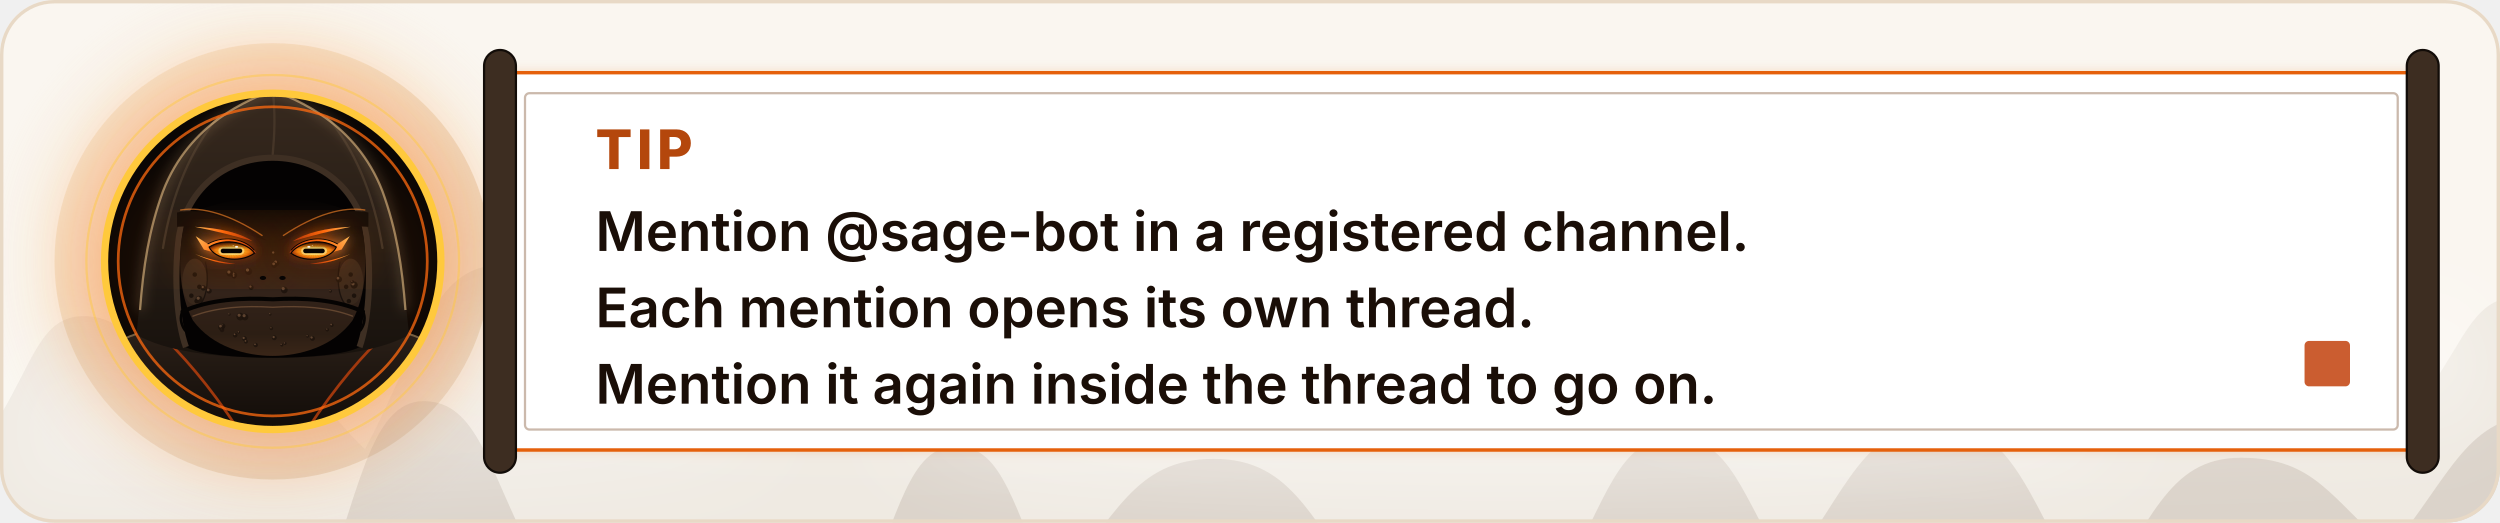
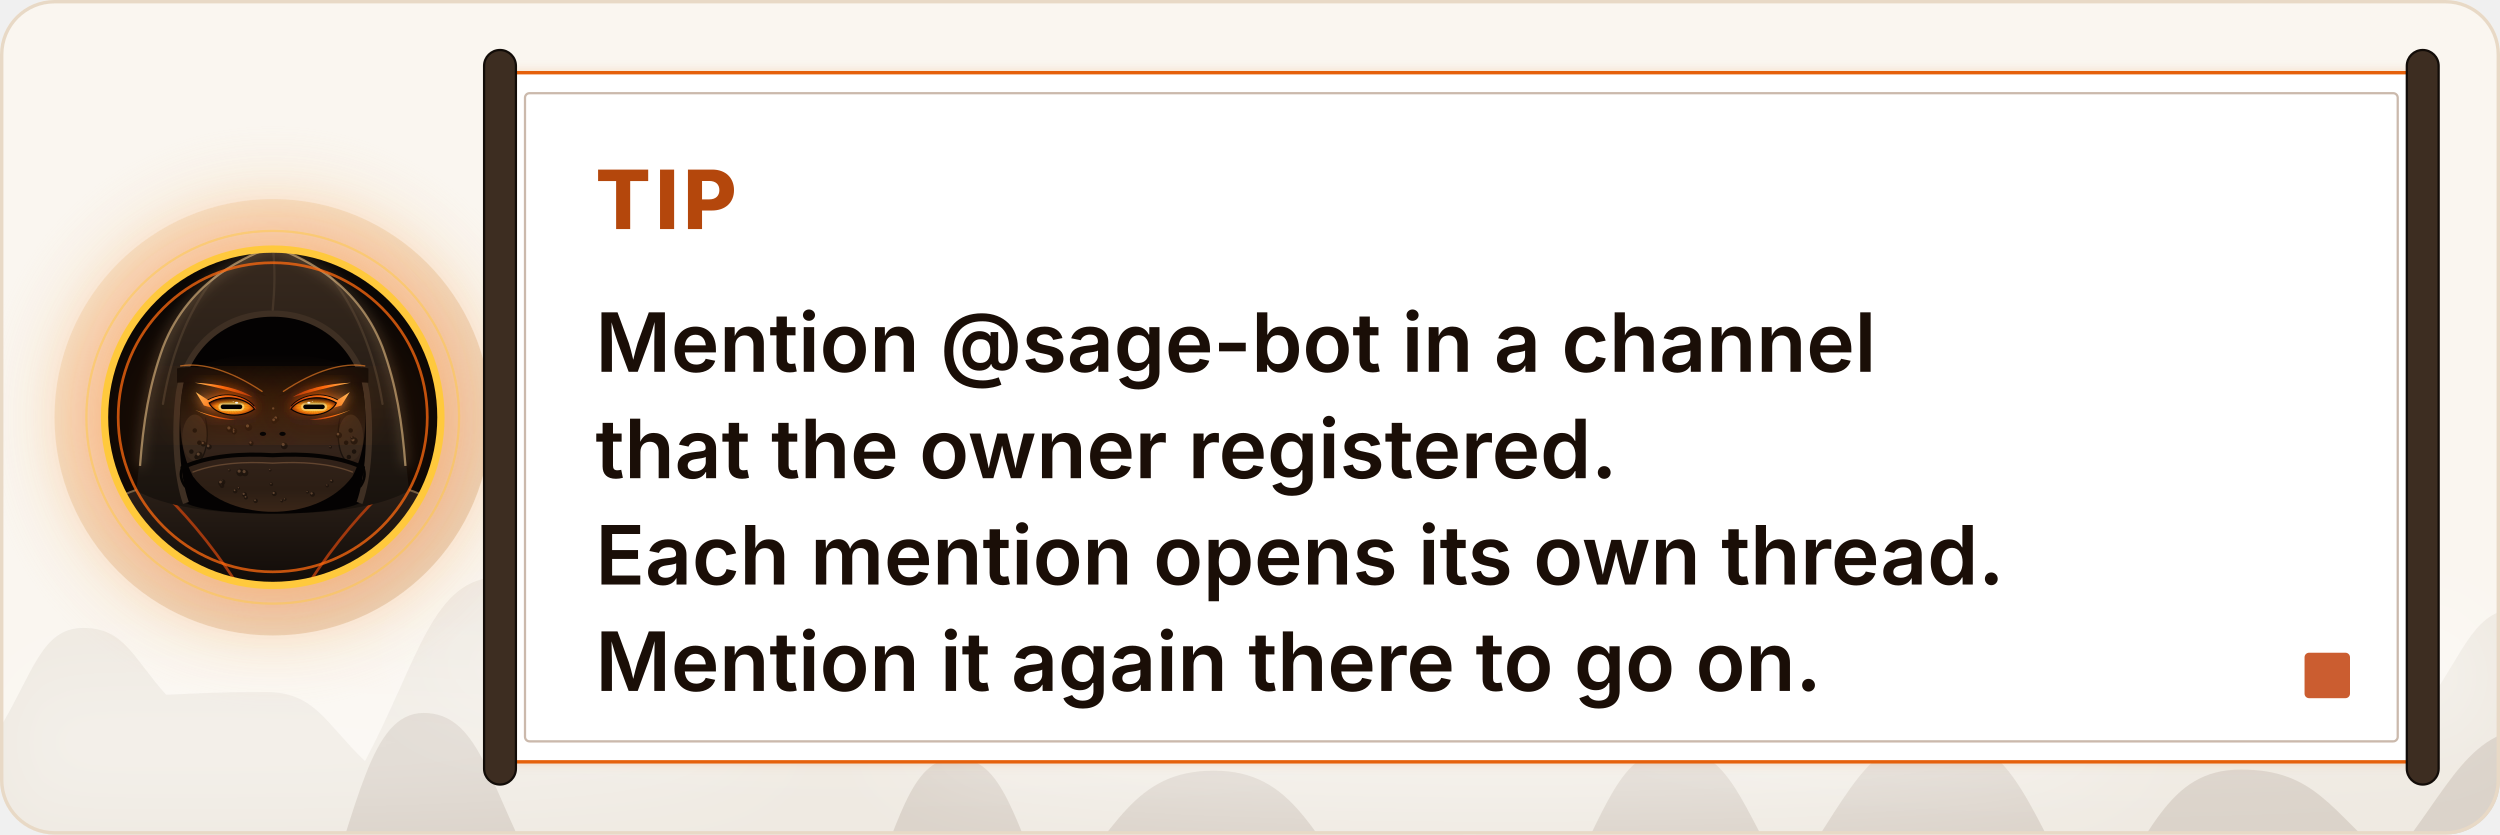
- <svg xmlns="http://www.w3.org/2000/svg" viewBox="0 0 1100 230" width="1100" height="230" role="img" aria-label="The toad sage's tip: mention @sage-bot in a registered channel. Each mention opens its own thread. Mention it again inside the thread to go on.">
+ <svg xmlns="http://www.w3.org/2000/svg" viewBox="0 0 1100 367.2" width="1100" height="367.2" role="img" aria-label="The toad sage's tip: mention @sage-bot in a registered channel. Each mention opens its own thread. Mention it again there to go on.">
  <style>.pulse{animation:pulse 5s ease-in-out infinite}@keyframes pulse{50%{opacity:.55}}@media (prefers-reduced-motion:reduce){.pulse{animation:none}}</style>
  <defs>
    <linearGradient id="tip-mention-l-sky" x1="0" y1="0" x2="0" y2="1">
      <stop offset="0" stop-color="#080605" />
      <stop offset="0.45" stop-color="#1B120C" />
      <stop offset="0.72" stop-color="#22160E" />
      <stop offset="1" stop-color="#0A0706" />
    </linearGradient>
    <radialGradient id="tip-mention-l-haze">
      <stop offset="0" stop-color="#FF8A2A" stop-opacity="0.6" />
      <stop offset="0.5" stop-color="#FF6A0F" stop-opacity="0.2" />
      <stop offset="1" stop-color="#FF6A0F" stop-opacity="0" />
    </radialGradient>
    <radialGradient id="tip-mention-l-moonglow">
      <stop offset="0.55" stop-color="#F2CD96" stop-opacity="0.5" />
      <stop offset="1" stop-color="#F2CD96" stop-opacity="0" />
    </radialGradient>
    <radialGradient id="tip-mention-l-moon" cx="0.4" cy="0.36" r="0.72">
      <stop offset="0" stop-color="#F8E7C6" />
      <stop offset="0.6" stop-color="#E4BC88" />
      <stop offset="1" stop-color="#B8844F" />
    </radialGradient>
    <radialGradient id="tip-mention-l-iris" cx="0.51" cy="0.52" r="0.56">
      <stop offset="0" stop-color="#FFF4C2" />
      <stop offset="0.16" stop-color="#FFD54A" />
      <stop offset="0.4" stop-color="#FDB022" />
      <stop offset="0.66" stop-color="#EE7A0C" />
      <stop offset="0.86" stop-color="#A83E08" />
      <stop offset="1" stop-color="#4A1803" />
    </radialGradient>
    <linearGradient id="tip-mention-l-lid" x1="0" y1="0.34" x2="0" y2="0.96">
      <stop offset="0" stop-color="#000" stop-opacity="0.85" />
      <stop offset="1" stop-color="#000" stop-opacity="0" />
    </linearGradient>
    <linearGradient id="tip-mention-l-markR" x1="0" y1="0.5" x2="1" y2="0.3">
      <stop offset="0" stop-color="#B83A0A" />
      <stop offset="0.55" stop-color="#FF6A0F" />
      <stop offset="1" stop-color="#FFB050" />
    </linearGradient>
    <linearGradient id="tip-mention-l-markL" x1="1" y1="0.5" x2="0" y2="0.3">
      <stop offset="0" stop-color="#B83A0A" />
      <stop offset="0.55" stop-color="#FF6A0F" />
      <stop offset="1" stop-color="#FFB050" />
    </linearGradient>
    <linearGradient id="tip-mention-l-skin" x1="0" y1="0" x2="0" y2="1">
      <stop offset="0" stop-color="#040202" />
      <stop offset="0.32" stop-color="#1A110B" />
      <stop offset="0.6" stop-color="#33231A" />
      <stop offset="0.86" stop-color="#2C1E14" />
      <stop offset="1" stop-color="#3A2618" />
    </linearGradient>
    <linearGradient id="tip-mention-l-robe" x1="0" y1="0" x2="0" y2="1">
      <stop offset="0" stop-color="#2B2018" />
      <stop offset="1" stop-color="#100B08" />
    </linearGradient>
    <linearGradient id="tip-mention-l-bust" x1="0" y1="0" x2="0" y2="1">
      <stop offset="0" stop-color="#2B2018" />
      <stop offset="1" stop-color="#0A0604" />
    </linearGradient>
    <linearGradient id="tip-mention-l-hood" x1="0" y1="0" x2="0" y2="1">
      <stop offset="0" stop-color="#382A1F" />
      <stop offset="1" stop-color="#18120D" />
    </linearGradient>
    <linearGradient id="tip-mention-l-rock" x1="0" y1="0" x2="0" y2="1">
      <stop offset="0" stop-color="#33271D" />
      <stop offset="1" stop-color="#0D0907" />
    </linearGradient>
    <radialGradient id="tip-mention-l-disc" cx="0.5" cy="0.42" r="0.62">
      <stop offset="0" stop-color="#3B2B1E" />
      <stop offset="1" stop-color="#100B08" />
    </radialGradient>
    <radialGradient id="tip-mention-l-orb" cx="0.4" cy="0.38" r="0.65">
      <stop offset="0" stop-color="#FFF6D0" />
      <stop offset="0.45" stop-color="#FFC93C" />
      <stop offset="1" stop-color="#FF6A0F" />
    </radialGradient>
    <linearGradient id="tip-mention-l-fall" x1="0" y1="0" x2="0" y2="1">
      <stop offset="0" stop-color="#F4E6CC" stop-opacity="0.95" />
      <stop offset="1" stop-color="#F4E6CC" stop-opacity="0" />
    </linearGradient>
    <linearGradient id="tip-mention-l-word" x1="0" y1="0" x2="0" y2="1">
      <stop offset="0.2" stop-color="#FFF8EC" />
      <stop offset="0.5" stop-color="#FFD27A" />
      <stop offset="0.72" stop-color="#FF8A2A" />
      <stop offset="0.9" stop-color="#E2470A" />
    </linearGradient>
    <linearGradient id="tip-mention-l-ember" x1="0" y1="0" x2="0" y2="1">
      <stop offset="0" stop-color="#FFA040" />
      <stop offset="1" stop-color="#F05A0A" />
    </linearGradient>
    <filter id="tip-mention-l-wordglow" x="-10%" y="-20%" width="120%" height="140%">
      <feGaussianBlur in="SourceAlpha" stdDeviation="10" result="b" />
      <feFlood flood-color="#FF6A0F" flood-opacity="0.7" />
      <feComposite in2="b" operator="in" result="g" />
      <feMerge>
        <feMergeNode in="g" />
        <feMergeNode in="SourceGraphic" />
      </feMerge>
    </filter>
    <filter id="tip-mention-l-glow" x="-50%" y="-50%" width="200%" height="200%">
      <feGaussianBlur in="SourceGraphic" stdDeviation="2.6" result="b" />
      <feMerge>
        <feMergeNode in="b" />
        <feMergeNode in="SourceGraphic" />
      </feMerge>
    </filter>
    <filter id="tip-mention-l-blur" x="-50%" y="-50%" width="200%" height="200%">
      <feGaussianBlur stdDeviation="14" />
    </filter>
    <filter id="tip-mention-l-mist" x="-30%" y="-200%" width="160%" height="500%">
      <feGaussianBlur stdDeviation="20" />
    </filter>
    <marker id="tip-mention-l-hot" viewBox="0 0 12 12" refX="10" refY="6" markerWidth="9" markerHeight="9" markerUnits="userSpaceOnUse" orient="auto-start-reverse">
      <path d="M0 0 L12 6 L0 12 L3 6 z" fill="#E5600B" />
    </marker>
    <marker id="tip-mention-l-muted" viewBox="0 0 12 12" refX="10" refY="6" markerWidth="9" markerHeight="9" markerUnits="userSpaceOnUse" orient="auto-start-reverse">
      <path d="M0 0 L12 6 L0 12 L3 6 z" fill="#A88B75" />
    </marker>
    <marker id="tip-mention-l-bad" viewBox="0 0 12 12" refX="10" refY="6" markerWidth="9" markerHeight="9" markerUnits="userSpaceOnUse" orient="auto-start-reverse">
      <path d="M0 0 L12 6 L0 12 L3 6 z" fill="#C7361F" />
    </marker>
    <marker id="tip-mention-l-loop" viewBox="0 0 12 12" refX="10" refY="6" markerWidth="9" markerHeight="9" markerUnits="userSpaceOnUse" orient="auto-start-reverse">
      <path d="M0 0 L12 6 L0 12 L3 6 z" fill="#B4470C" />
    </marker>
    <clipPath id="tip-mention-l-frame">
-       <rect width="1100" height="230" rx="24" />
+       <rect width="1100" height="367.2" rx="24" />
    </clipPath>
  </defs>
  <g clip-path="url(#tip-mention-l-frame)">
-     <rect width="1100" height="230" rx="24" fill="#FAF6F0" />
-     <circle cx="120" cy="115" r="129" fill="url(#tip-mention-l-moonglow)" opacity="0.4" />
-     <circle cx="120" cy="115" r="96" fill="url(#tip-mention-l-moon)" opacity="0.3" />
-     <path d="M-60 230 L-60 200 C-48 180.9 -45 165.3 -30 165.3 C-15 165.3 -12 173.3 0 183 C14.6 158.9 18.3 139.1 36.6 139.1 C54.8 139.1 58.5 152.3 73.1 168.5 C90.6 167.8 95 167.3 116.9 167.3 C138.7 167.3 143.1 181 160.6 197.7 C184.3 153.1 190.2 116.7 219.9 116.7 C249.5 116.7 255.4 152.3 279.1 195.9 C300.3 179.3 305.5 165.7 331.9 165.7 C358.3 165.7 363.6 169.3 384.7 173.7 C401.8 145.1 406 121.7 427.4 121.7 C448.7 121.7 452.9 152.6 470 190.5 C492.6 176.8 498.3 165.7 526.6 165.7 C554.8 165.7 560.5 164.2 583.1 162.3 C598.6 158 602.5 154.5 621.8 154.5 C641.2 154.5 645 159.8 660.5 166.3 C675.3 157.3 679 149.9 697.5 149.9 C715.9 149.9 719.6 157.1 734.4 166 C749.7 138.6 753.5 116.2 772.5 116.2 C791.6 116.2 795.4 140.7 810.7 170.5 C825.3 149.5 829 132.3 847.3 132.3 C865.6 132.3 869.2 160.3 883.9 194.6 C901.5 154 906 120.9 928 120.9 C950.1 120.9 954.5 153.3 972.2 193 C991.5 165.5 996.3 143.1 1020.5 143.1 C1044.7 143.1 1049.5 155.7 1068.9 171.1 C1084.8 148.8 1088.8 130.5 1108.6 130.5 C1128.5 130.5 1132.5 153.5 1148.4 181.6 C1165.2 163.6 1169.4 148.8 1190.5 148.8 C1211.5 148.8 1215.7 168.3 1232.6 192.1 L1232.6 230 Z" fill="#8C7867" opacity="0.1" />
-     <path d="M-60 230 L-60 280 C-44 251 -40 227.2 -20 227.2 C0 227.2 4 241.7 20 259.5 C43.8 247.2 49.8 237.2 79.5 237.2 C109.2 237.2 115.2 251.2 139 268.4 C157.9 217.9 162.7 176.5 186.4 176.5 C210.1 176.5 214.8 206.4 233.8 242.9 C262.8 240.4 270 238.3 306.3 238.3 C342.6 238.3 349.9 249.6 378.9 263.5 C395.7 226.5 399.9 196.3 420.8 196.3 C441.8 196.3 446 224.7 462.8 259.5 C491.3 227.8 498.5 201.9 534.1 201.9 C569.8 201.9 576.9 230.5 605.5 265.5 C621.8 246 625.9 230.1 646.2 230.1 C666.6 230.1 670.6 241.4 686.9 255.1 C706.8 220.6 711.8 192.3 736.7 192.3 C761.5 192.3 766.5 218.6 786.4 250.8 C813.2 215.4 819.9 186.4 853.4 186.4 C886.8 186.4 893.5 222.7 920.3 267.1 C946.6 230.9 953.1 201.4 986 201.4 C1018.8 201.4 1025.4 219.5 1051.7 241.8 C1078.7 209.1 1085.4 182.4 1119.2 182.4 C1152.9 182.4 1159.7 220.3 1186.6 266.6 L1186.6 230 Z" fill="#8C7867" opacity="0.2" />
-     <ellipse cx="80" cy="189.5" rx="262.2" ry="26" fill="#FFFFFF" opacity="0.3" filter="url(#tip-mention-l-mist)" />
-     <ellipse cx="399.8" cy="155.7" rx="218.8" ry="26" fill="#FFFFFF" opacity="0.4" filter="url(#tip-mention-l-mist)" />
-     <ellipse cx="663.8" cy="190.4" rx="273.4" ry="26" fill="#FFFFFF" opacity="0.4" filter="url(#tip-mention-l-mist)" />
-     <ellipse cx="929.3" cy="160.4" rx="221.4" ry="26" fill="#FFFFFF" opacity="0.4" filter="url(#tip-mention-l-mist)" />
+     <rect width="1100" height="367.2" rx="24" fill="#FAF6F0" />
+     <circle cx="120" cy="183.6" r="129" fill="url(#tip-mention-l-moonglow)" opacity="0.4" />
+     <circle cx="120" cy="183.6" r="96" fill="url(#tip-mention-l-moon)" opacity="0.3" />
+     <path d="M-60 367.2 L-60 337.2 C-48 318.1 -45 302.5 -30 302.5 C-15 302.5 -12 310.5 0 320.2 C14.6 296.1 18.3 276.3 36.6 276.3 C54.8 276.3 58.5 289.5 73.1 305.7 C90.6 305 95 304.5 116.9 304.5 C138.7 304.5 143.1 318.2 160.6 334.9 C184.3 290.3 190.2 253.9 219.9 253.9 C249.5 253.9 255.4 289.5 279.1 333.1 C300.3 316.5 305.5 302.9 331.9 302.9 C358.3 302.9 363.6 306.5 384.7 310.9 C401.8 282.3 406 258.9 427.4 258.9 C448.7 258.9 452.9 289.8 470 327.7 C492.6 314 498.3 302.9 526.6 302.9 C554.8 302.9 560.5 301.4 583.1 299.5 C598.6 295.2 602.5 291.7 621.8 291.7 C641.2 291.7 645 297 660.5 303.5 C675.3 294.5 679 287.1 697.5 287.1 C715.9 287.1 719.6 294.3 734.4 303.2 C749.7 275.8 753.5 253.4 772.5 253.4 C791.6 253.4 795.4 277.9 810.7 307.7 C825.3 286.7 829 269.5 847.3 269.5 C865.6 269.5 869.2 297.5 883.9 331.8 C901.5 291.2 906 258.1 928 258.1 C950.1 258.1 954.5 290.5 972.2 330.2 C991.5 302.7 996.3 280.3 1020.5 280.3 C1044.7 280.3 1049.5 292.9 1068.9 308.3 C1084.8 286 1088.8 267.7 1108.6 267.7 C1128.5 267.7 1132.5 290.7 1148.4 318.8 C1165.2 300.8 1169.4 286 1190.5 286 C1211.5 286 1215.7 305.5 1232.6 329.3 L1232.6 367.2 Z" fill="#8C7867" opacity="0.1" />
+     <path d="M-60 367.2 L-60 417.2 C-44 388.2 -40 364.4 -20 364.4 C0 364.4 4 378.9 20 396.7 C43.8 384.4 49.8 374.4 79.5 374.4 C109.2 374.4 115.2 388.4 139 405.6 C157.9 355.1 162.7 313.7 186.4 313.7 C210.1 313.7 214.8 343.6 233.8 380.1 C262.8 377.6 270 375.5 306.3 375.5 C342.6 375.5 349.9 386.8 378.9 400.7 C395.7 363.7 399.9 333.5 420.8 333.5 C441.8 333.5 446 361.9 462.8 396.7 C491.3 365 498.5 339.1 534.1 339.1 C569.8 339.1 576.9 367.7 605.5 402.7 C621.8 383.2 625.9 367.3 646.2 367.3 C666.6 367.3 670.6 378.6 686.9 392.3 C706.8 357.8 711.8 329.5 736.7 329.5 C761.5 329.5 766.5 355.8 786.4 388 C813.2 352.6 819.9 323.6 853.4 323.6 C886.8 323.6 893.5 359.9 920.3 404.3 C946.6 368.1 953.1 338.6 986 338.6 C1018.8 338.6 1025.4 356.7 1051.7 379 C1078.7 346.3 1085.4 319.6 1119.2 319.6 C1152.9 319.6 1159.7 357.5 1186.6 403.8 L1186.6 367.2 Z" fill="#8C7867" opacity="0.2" />
+     <ellipse cx="80" cy="326.7" rx="262.2" ry="26" fill="#FFFFFF" opacity="0.3" filter="url(#tip-mention-l-mist)" />
+     <ellipse cx="399.8" cy="292.9" rx="218.8" ry="26" fill="#FFFFFF" opacity="0.4" filter="url(#tip-mention-l-mist)" />
+     <ellipse cx="663.8" cy="327.6" rx="273.4" ry="26" fill="#FFFFFF" opacity="0.4" filter="url(#tip-mention-l-mist)" />
+     <ellipse cx="929.3" cy="297.6" rx="221.4" ry="26" fill="#FFFFFF" opacity="0.4" filter="url(#tip-mention-l-mist)" />
    <g class="pulse">
-       <circle cx="120" cy="115" r="88" fill="#FF6A0F" opacity="0.34" filter="url(#tip-mention-l-blur)" />
+       <circle cx="120" cy="183.6" r="88" fill="#FF6A0F" opacity="0.34" filter="url(#tip-mention-l-blur)" />
    </g>
-     <circle cx="120" cy="115" r="82" fill="none" stroke="#FFC93C" stroke-width="1" opacity="0.45" />
+     <circle cx="120" cy="183.6" r="82" fill="none" stroke="#FFC93C" stroke-width="1" opacity="0.45" />
    <defs>
      <clipPath id="tip-mention-l-emblem">
-         <circle cx="120" cy="115" r="74" />
+         <circle cx="120" cy="183.6" r="74" />
      </clipPath>
    </defs>
-     <circle cx="120" cy="115" r="74" fill="#0A0604" />
+     <circle cx="120" cy="183.6" r="74" fill="#0A0604" />
    <g clip-path="url(#tip-mention-l-emblem)">
      <g class="pulse">
-         <ellipse cx="120" cy="116.9" rx="81.8" ry="62.3" fill="url(#tip-mention-l-haze)" opacity="0.48" />
+         <ellipse cx="120" cy="185.5" rx="81.8" ry="62.3" fill="url(#tip-mention-l-haze)" opacity="0.48" />
      </g>
-       <path d="M68.6 144.9 C54.6 148 39.8 155.1 33.5 175.3 L30.4 201 L209.6 201 L206.5 175.3 C200.2 155.1 185.4 148 171.4 144.9 Z" fill="url(#tip-mention-l-bust)" />
-       <path d="M61.6 146.5 C50.7 149.6 39 156.6 33.5 176.1" fill="none" stroke="#F2C88C" stroke-width="0.9" opacity="0.45" stroke-linecap="round" />
-       <path d="M178.4 146.5 C189.3 149.6 201 156.6 206.5 176.1" fill="none" stroke="#F2C88C" stroke-width="0.9" opacity="0.45" stroke-linecap="round" />
-       <path d="M73.3 149.6 C84.2 160.5 96.6 175.3 109.9 197.1" fill="none" stroke="#C2410C" stroke-width="1.2" opacity="0.8" stroke-linecap="round" />
-       <path d="M166.7 149.6 C155.8 160.5 143.4 175.3 130.1 197.1" fill="none" stroke="#C2410C" stroke-width="1.2" opacity="0.8" stroke-linecap="round" />
-       <path d="M120 39.8 C130.1 43.7 156.6 53.8 168.3 84.2 C175.3 102.1 177.6 124.7 180 147.3 C167.5 154.3 147.3 157.4 120 157.4 C92.7 157.4 72.5 154.3 60 147.3 C62.4 124.7 64.7 102.1 71.7 84.2 C83.4 53.8 109.9 43.7 120 39.8 Z" fill="url(#tip-mention-l-hood)" />
-       <path d="M95.9 51.5 C84.2 65.5 75.6 85 71.7 109.1" fill="none" stroke="#4A392B" stroke-width="1" opacity="0.8" stroke-linecap="round" />
-       <path d="M144.1 51.5 C155.8 65.5 164.4 85 168.3 109.1" fill="none" stroke="#4A392B" stroke-width="1" opacity="0.8" stroke-linecap="round" />
-       <path d="M120 39.8 C121.2 49.9 120.8 59.2 120 67.8" fill="none" stroke="#4A392B" stroke-width="1" stroke-linecap="round" opacity="0.8" />
-       <path d="M61.6 136.4 C63.1 116.9 65.5 101.3 71.7 84.2 C83.4 53.8 109.9 43.7 120 39.8 C130.1 43.7 156.6 53.8 168.3 84.2 C174.5 101.3 176.9 116.9 178.4 136.4" fill="none" stroke="#F2C88C" stroke-width="1" opacity="0.6" filter="url(#tip-mention-l-glow)" />
-       <path d="M120 69.4 C142.6 69.4 158.2 85 161.3 104.4 C163.6 122.3 162.1 141.8 158.2 152.7 C147.3 159 92.7 159 81.8 152.7 C77.9 141.8 76.4 122.3 78.7 104.4 C81.8 85 97.4 69.4 120 69.4 Z" fill="#040202" />
-       <path d="M81.8 152.7 C77.9 141.8 76.4 122.3 78.7 104.4 C81.8 85 97.4 69.4 120 69.4 C142.6 69.4 158.2 85 161.3 104.4 C163.6 122.3 162.1 141.8 158.2 152.7" fill="none" stroke="#3E2F23" stroke-width="2.7" />
-       <path d="M81.1 98.2 C77.9 113 78.7 129.4 84.9 141 C93.5 152.7 108.3 156.6 120 156.6 C131.7 156.6 146.5 152.7 155.1 141 C161.3 129.4 162.1 113 158.9 98.2 C151.2 83.4 88.8 83.4 81.1 98.2 Z" fill="url(#tip-mention-l-skin)" />
-       <ellipse cx="85.7" cy="123.9" rx="5.5" ry="10.1" fill="#3A291C" opacity="0.85" />
-       <path d="M90.4 115.3 C92 122.3 91.2 130.1 88.1 134" fill="none" stroke="#120C08" stroke-width="0.6" stroke-linecap="round" opacity="0.7" />
-       <circle cx="85.7" cy="120.8" r="1" fill="#1D130C" />
-       <circle cx="87.7" cy="126.2" r="1" fill="#1D130C" />
-       <circle cx="84.2" cy="130.1" r="1" fill="#1D130C" />
-       <circle cx="86.5" cy="132.5" r="1" fill="#1D130C" />
-       <ellipse cx="154.3" cy="123.9" rx="5.5" ry="10.1" fill="#3A291C" opacity="0.85" />
-       <path d="M149.6 115.3 C148 122.3 148.8 130.1 151.9 134" fill="none" stroke="#120C08" stroke-width="0.6" stroke-linecap="round" opacity="0.7" />
-       <circle cx="154.3" cy="120.8" r="1" fill="#1D130C" />
-       <circle cx="152.3" cy="126.2" r="1" fill="#1D130C" />
-       <circle cx="155.8" cy="130.1" r="1" fill="#1D130C" />
-       <circle cx="153.5" cy="132.5" r="1" fill="#1D130C" />
-       <circle cx="103" cy="121" r="1.4" fill="#1D130C" opacity="0.85" />
-       <circle cx="102.6" cy="120.5" r="0.6" fill="#9A7050" opacity="0.5" />
-       <circle cx="92" cy="128" r="1.2" fill="#1D130C" opacity="0.85" />
-       <circle cx="91.6" cy="127.6" r="0.6" fill="#9A7050" opacity="0.5" />
-       <circle cx="145.4" cy="128.1" r="0.7" fill="#1D130C" opacity="0.85" />
-       <circle cx="145.2" cy="127.9" r="0.3" fill="#9A7050" opacity="0.5" />
-       <circle cx="98" cy="143.5" r="1.2" fill="#1D130C" opacity="0.85" />
-       <circle cx="97.6" cy="143.1" r="0.6" fill="#9A7050" opacity="0.5" />
-       <circle cx="105" cy="146.2" r="0.6" fill="#1D130C" opacity="0.85" />
-       <circle cx="104.9" cy="146" r="0.3" fill="#9A7050" opacity="0.5" />
-       <circle cx="121.7" cy="115.7" r="1.3" fill="#1D130C" opacity="0.85" />
-       <circle cx="121.3" cy="115.2" r="0.6" fill="#9A7050" opacity="0.5" />
-       <circle cx="155.8" cy="125.4" r="1.6" fill="#1D130C" opacity="0.85" />
-       <circle cx="155.3" cy="124.9" r="0.7" fill="#9A7050" opacity="0.5" />
-       <circle cx="155" cy="124" r="0.8" fill="#1D130C" opacity="0.85" />
-       <circle cx="154.8" cy="123.7" r="0.3" fill="#9A7050" opacity="0.5" />
-       <circle cx="100.9" cy="138.3" r="0.6" fill="#1D130C" opacity="0.85" />
-       <circle cx="100.7" cy="138.1" r="0.3" fill="#9A7050" opacity="0.5" />
-       <circle cx="120.7" cy="148.6" r="1.1" fill="#1D130C" opacity="0.85" />
-       <circle cx="120.4" cy="148.3" r="0.5" fill="#9A7050" opacity="0.5" />
-       <circle cx="89.5" cy="126.7" r="1.2" fill="#1D130C" opacity="0.85" />
-       <circle cx="89.2" cy="126.3" r="0.5" fill="#9A7050" opacity="0.5" />
-       <circle cx="124" cy="151.8" r="0.7" fill="#1D130C" opacity="0.85" />
-       <circle cx="123.7" cy="151.5" r="0.3" fill="#9A7050" opacity="0.5" />
-       <circle cx="125.1" cy="127.6" r="1.5" fill="#1D130C" opacity="0.85" />
-       <circle cx="124.6" cy="127" r="0.7" fill="#9A7050" opacity="0.5" />
-       <circle cx="125.4" cy="151.1" r="0.7" fill="#1D130C" opacity="0.85" />
-       <circle cx="125.2" cy="150.9" r="0.3" fill="#9A7050" opacity="0.5" />
-       <circle cx="103.5" cy="147.5" r="1" fill="#1D130C" opacity="0.85" />
-       <circle cx="103.2" cy="147.1" r="0.4" fill="#9A7050" opacity="0.5" />
-       <circle cx="149.1" cy="122.9" r="1.4" fill="#1D130C" opacity="0.85" />
-       <circle cx="148.7" cy="122.4" r="0.6" fill="#9A7050" opacity="0.5" />
-       <circle cx="107.6" cy="149" r="1.1" fill="#1D130C" opacity="0.85" />
-       <circle cx="107.2" cy="148.7" r="0.5" fill="#9A7050" opacity="0.5" />
-       <circle cx="105.7" cy="139.3" r="1.7" fill="#1D130C" opacity="0.85" />
-       <circle cx="105.2" cy="138.7" r="0.7" fill="#9A7050" opacity="0.5" />
-       <circle cx="119.4" cy="144.5" r="0.8" fill="#1D130C" opacity="0.85" />
-       <circle cx="119.2" cy="144.2" r="0.3" fill="#9A7050" opacity="0.5" />
-       <circle cx="120.7" cy="116.6" r="1.3" fill="#1D130C" opacity="0.85" />
-       <circle cx="120.4" cy="116.1" r="0.6" fill="#9A7050" opacity="0.5" />
-       <circle cx="97.7" cy="145.2" r="1" fill="#1D130C" opacity="0.85" />
-       <circle cx="97.4" cy="144.8" r="0.4" fill="#9A7050" opacity="0.5" />
-       <circle cx="146" cy="143.1" r="0.8" fill="#1D130C" opacity="0.85" />
-       <circle cx="145.7" cy="142.8" r="0.4" fill="#9A7050" opacity="0.5" />
-       <circle cx="103.1" cy="121.7" r="0.9" fill="#1D130C" opacity="0.85" />
-       <circle cx="102.8" cy="121.4" r="0.4" fill="#9A7050" opacity="0.5" />
-       <circle cx="118.9" cy="138.3" r="0.6" fill="#1D130C" opacity="0.85" />
-       <circle cx="118.7" cy="138" r="0.3" fill="#9A7050" opacity="0.5" />
-       <circle cx="87.6" cy="131.7" r="1.6" fill="#1D130C" opacity="0.85" />
-       <circle cx="87.2" cy="131.2" r="0.7" fill="#9A7050" opacity="0.5" />
-       <circle cx="137.5" cy="148.9" r="1.1" fill="#1D130C" opacity="0.85" />
-       <circle cx="137.1" cy="148.5" r="0.5" fill="#9A7050" opacity="0.5" />
-       <circle cx="109.4" cy="119.4" r="1.6" fill="#1D130C" opacity="0.85" />
-       <circle cx="108.9" cy="118.8" r="0.7" fill="#9A7050" opacity="0.5" />
-       <circle cx="107.8" cy="139.5" r="1.5" fill="#1D130C" opacity="0.85" />
-       <circle cx="107.4" cy="138.9" r="0.7" fill="#9A7050" opacity="0.5" />
-       <circle cx="144" cy="145.1" r="0.8" fill="#1D130C" opacity="0.85" />
-       <circle cx="143.8" cy="144.8" r="0.3" fill="#9A7050" opacity="0.5" />
-       <circle cx="97.4" cy="144" r="1.4" fill="#1D130C" opacity="0.85" />
-       <circle cx="97" cy="143.5" r="0.6" fill="#9A7050" opacity="0.5" />
-       <circle cx="110.5" cy="126.5" r="1.1" fill="#1D130C" opacity="0.85" />
-       <circle cx="110.2" cy="126.1" r="0.5" fill="#9A7050" opacity="0.5" />
-       <circle cx="135.3" cy="147.9" r="0.7" fill="#1D130C" opacity="0.85" />
-       <circle cx="135.1" cy="147.7" r="0.3" fill="#9A7050" opacity="0.5" />
-       <circle cx="120.5" cy="111.5" r="1.1" fill="#1D130C" opacity="0.85" />
-       <circle cx="120.2" cy="111.1" r="0.5" fill="#9A7050" opacity="0.5" />
-       <circle cx="101.1" cy="120.2" r="1.5" fill="#1D130C" opacity="0.85" />
-       <circle cx="100.7" cy="119.7" r="0.7" fill="#9A7050" opacity="0.5" />
-       <circle cx="112.5" cy="151.8" r="1" fill="#1D130C" opacity="0.85" />
-       <circle cx="112.2" cy="151.5" r="0.4" fill="#9A7050" opacity="0.5" />
-       <circle cx="108.2" cy="150.3" r="0.9" fill="#1D130C" opacity="0.85" />
-       <circle cx="108" cy="150" r="0.4" fill="#9A7050" opacity="0.5" />
-       <path d="M77.9 93.5 C87.3 91.2 101.3 95.1 117.7 106 C104.4 101.3 90.4 99 77.9 99.8 Z" fill="#120B07" />
-       <path d="M162.1 93.5 C152.7 91.2 138.7 95.1 122.3 106 C135.6 101.3 149.6 99 162.1 99.8 Z" fill="#120B07" />
-       <path d="M79.5 92.4 C88.8 90.8 101.3 94.3 115.3 103.6" fill="none" stroke="#FF8A2A" stroke-width="0.6" opacity="0.6" stroke-linecap="round" />
-       <path d="M160.5 92.4 C151.2 90.8 138.7 94.3 124.7 103.6" fill="none" stroke="#FF8A2A" stroke-width="0.6" opacity="0.6" stroke-linecap="round" />
+       <path d="M68.6 213.5 C54.6 216.6 39.8 223.7 33.5 243.9 L30.4 269.6 L209.6 269.6 L206.5 243.9 C200.2 223.7 185.4 216.6 171.4 213.5 Z" fill="url(#tip-mention-l-bust)" />
+       <path d="M61.6 215.1 C50.7 218.2 39 225.2 33.5 244.7" fill="none" stroke="#F2C88C" stroke-width="0.9" opacity="0.45" stroke-linecap="round" />
+       <path d="M178.4 215.1 C189.3 218.2 201 225.2 206.5 244.7" fill="none" stroke="#F2C88C" stroke-width="0.9" opacity="0.45" stroke-linecap="round" />
+       <path d="M73.3 218.2 C84.2 229.1 96.6 243.9 109.9 265.7" fill="none" stroke="#C2410C" stroke-width="1.2" opacity="0.8" stroke-linecap="round" />
+       <path d="M166.7 218.2 C155.8 229.1 143.4 243.9 130.1 265.7" fill="none" stroke="#C2410C" stroke-width="1.2" opacity="0.8" stroke-linecap="round" />
+       <path d="M120 108.4 C130.1 112.3 156.6 122.4 168.3 152.8 C175.3 170.7 177.6 193.3 180 215.9 C167.5 222.9 147.3 226 120 226 C92.7 226 72.5 222.9 60 215.9 C62.4 193.3 64.7 170.7 71.7 152.8 C83.4 122.4 109.9 112.3 120 108.4 Z" fill="url(#tip-mention-l-hood)" />
+       <path d="M95.9 120.1 C84.2 134.1 75.6 153.6 71.7 177.7" fill="none" stroke="#4A392B" stroke-width="1" opacity="0.8" stroke-linecap="round" />
+       <path d="M144.1 120.1 C155.8 134.1 164.4 153.6 168.3 177.7" fill="none" stroke="#4A392B" stroke-width="1" opacity="0.8" stroke-linecap="round" />
+       <path d="M120 108.4 C121.2 118.5 120.8 127.8 120 136.4" fill="none" stroke="#4A392B" stroke-width="1" stroke-linecap="round" opacity="0.8" />
+       <path d="M61.6 205 C63.1 185.5 65.5 169.9 71.7 152.8 C83.4 122.4 109.9 112.3 120 108.4 C130.1 112.3 156.6 122.4 168.3 152.8 C174.5 169.9 176.9 185.5 178.4 205" fill="none" stroke="#F2C88C" stroke-width="1" opacity="0.6" filter="url(#tip-mention-l-glow)" />
+       <path d="M120 138 C142.6 138 158.2 153.6 161.3 173 C163.6 190.9 162.1 210.4 158.2 221.3 C147.3 227.6 92.7 227.6 81.8 221.3 C77.9 210.4 76.4 190.9 78.7 173 C81.8 153.6 97.4 138 120 138 Z" fill="#040202" />
+       <path d="M81.8 221.3 C77.9 210.4 76.4 190.9 78.7 173 C81.8 153.6 97.4 138 120 138 C142.6 138 158.2 153.6 161.3 173 C163.6 190.9 162.1 210.4 158.2 221.3" fill="none" stroke="#3E2F23" stroke-width="2.7" />
+       <path d="M81.1 166.8 C77.9 181.6 78.7 198 84.9 209.6 C93.5 221.3 108.3 225.2 120 225.2 C131.7 225.2 146.5 221.3 155.1 209.6 C161.3 198 162.1 181.6 158.9 166.8 C151.2 152 88.8 152 81.1 166.8 Z" fill="url(#tip-mention-l-skin)" />
+       <ellipse cx="85.7" cy="192.5" rx="5.5" ry="10.1" fill="#3A291C" opacity="0.85" />
+       <path d="M90.4 183.9 C92 190.9 91.2 198.7 88.1 202.6" fill="none" stroke="#120C08" stroke-width="0.6" stroke-linecap="round" opacity="0.7" />
+       <circle cx="85.7" cy="189.4" r="1" fill="#1D130C" />
+       <circle cx="87.7" cy="194.8" r="1" fill="#1D130C" />
+       <circle cx="84.2" cy="198.7" r="1" fill="#1D130C" />
+       <circle cx="86.5" cy="201.1" r="1" fill="#1D130C" />
+       <ellipse cx="154.3" cy="192.5" rx="5.5" ry="10.1" fill="#3A291C" opacity="0.85" />
+       <path d="M149.6 183.9 C148 190.9 148.8 198.7 151.9 202.6" fill="none" stroke="#120C08" stroke-width="0.6" stroke-linecap="round" opacity="0.7" />
+       <circle cx="154.3" cy="189.4" r="1" fill="#1D130C" />
+       <circle cx="152.3" cy="194.8" r="1" fill="#1D130C" />
+       <circle cx="155.8" cy="198.7" r="1" fill="#1D130C" />
+       <circle cx="153.5" cy="201.1" r="1" fill="#1D130C" />
+       <circle cx="103" cy="189.6" r="1.4" fill="#1D130C" opacity="0.85" />
+       <circle cx="102.6" cy="189.1" r="0.6" fill="#9A7050" opacity="0.5" />
+       <circle cx="92" cy="196.6" r="1.2" fill="#1D130C" opacity="0.85" />
+       <circle cx="91.6" cy="196.2" r="0.6" fill="#9A7050" opacity="0.5" />
+       <circle cx="145.4" cy="196.7" r="0.7" fill="#1D130C" opacity="0.85" />
+       <circle cx="145.2" cy="196.5" r="0.3" fill="#9A7050" opacity="0.5" />
+       <circle cx="98" cy="212.1" r="1.2" fill="#1D130C" opacity="0.85" />
+       <circle cx="97.6" cy="211.7" r="0.6" fill="#9A7050" opacity="0.5" />
+       <circle cx="105" cy="214.8" r="0.6" fill="#1D130C" opacity="0.85" />
+       <circle cx="104.9" cy="214.6" r="0.3" fill="#9A7050" opacity="0.5" />
+       <circle cx="121.7" cy="184.3" r="1.3" fill="#1D130C" opacity="0.85" />
+       <circle cx="121.3" cy="183.8" r="0.6" fill="#9A7050" opacity="0.5" />
+       <circle cx="155.8" cy="194" r="1.6" fill="#1D130C" opacity="0.85" />
+       <circle cx="155.3" cy="193.5" r="0.7" fill="#9A7050" opacity="0.5" />
+       <circle cx="155" cy="192.6" r="0.8" fill="#1D130C" opacity="0.85" />
+       <circle cx="154.8" cy="192.3" r="0.3" fill="#9A7050" opacity="0.5" />
+       <circle cx="100.9" cy="206.9" r="0.6" fill="#1D130C" opacity="0.85" />
+       <circle cx="100.7" cy="206.7" r="0.3" fill="#9A7050" opacity="0.5" />
+       <circle cx="120.7" cy="217.2" r="1.1" fill="#1D130C" opacity="0.85" />
+       <circle cx="120.4" cy="216.9" r="0.5" fill="#9A7050" opacity="0.5" />
+       <circle cx="89.5" cy="195.3" r="1.2" fill="#1D130C" opacity="0.85" />
+       <circle cx="89.2" cy="194.9" r="0.5" fill="#9A7050" opacity="0.5" />
+       <circle cx="124" cy="220.4" r="0.7" fill="#1D130C" opacity="0.85" />
+       <circle cx="123.7" cy="220.1" r="0.3" fill="#9A7050" opacity="0.5" />
+       <circle cx="125.1" cy="196.2" r="1.5" fill="#1D130C" opacity="0.85" />
+       <circle cx="124.6" cy="195.6" r="0.7" fill="#9A7050" opacity="0.5" />
+       <circle cx="125.4" cy="219.7" r="0.7" fill="#1D130C" opacity="0.85" />
+       <circle cx="125.2" cy="219.5" r="0.3" fill="#9A7050" opacity="0.5" />
+       <circle cx="103.5" cy="216.1" r="1" fill="#1D130C" opacity="0.85" />
+       <circle cx="103.2" cy="215.7" r="0.4" fill="#9A7050" opacity="0.5" />
+       <circle cx="149.1" cy="191.5" r="1.4" fill="#1D130C" opacity="0.85" />
+       <circle cx="148.7" cy="191" r="0.6" fill="#9A7050" opacity="0.5" />
+       <circle cx="107.6" cy="217.6" r="1.1" fill="#1D130C" opacity="0.85" />
+       <circle cx="107.2" cy="217.3" r="0.5" fill="#9A7050" opacity="0.5" />
+       <circle cx="105.7" cy="207.9" r="1.7" fill="#1D130C" opacity="0.85" />
+       <circle cx="105.2" cy="207.3" r="0.7" fill="#9A7050" opacity="0.5" />
+       <circle cx="119.4" cy="213.1" r="0.8" fill="#1D130C" opacity="0.85" />
+       <circle cx="119.2" cy="212.8" r="0.3" fill="#9A7050" opacity="0.5" />
+       <circle cx="120.7" cy="185.2" r="1.3" fill="#1D130C" opacity="0.85" />
+       <circle cx="120.4" cy="184.7" r="0.6" fill="#9A7050" opacity="0.5" />
+       <circle cx="97.7" cy="213.8" r="1" fill="#1D130C" opacity="0.85" />
+       <circle cx="97.4" cy="213.4" r="0.4" fill="#9A7050" opacity="0.5" />
+       <circle cx="146" cy="211.7" r="0.8" fill="#1D130C" opacity="0.85" />
+       <circle cx="145.7" cy="211.4" r="0.4" fill="#9A7050" opacity="0.5" />
+       <circle cx="103.1" cy="190.3" r="0.9" fill="#1D130C" opacity="0.85" />
+       <circle cx="102.8" cy="190" r="0.4" fill="#9A7050" opacity="0.5" />
+       <circle cx="118.9" cy="206.9" r="0.6" fill="#1D130C" opacity="0.85" />
+       <circle cx="118.7" cy="206.6" r="0.3" fill="#9A7050" opacity="0.5" />
+       <circle cx="87.6" cy="200.3" r="1.6" fill="#1D130C" opacity="0.85" />
+       <circle cx="87.2" cy="199.8" r="0.7" fill="#9A7050" opacity="0.5" />
+       <circle cx="137.5" cy="217.5" r="1.1" fill="#1D130C" opacity="0.85" />
+       <circle cx="137.1" cy="217.1" r="0.5" fill="#9A7050" opacity="0.5" />
+       <circle cx="109.4" cy="188" r="1.6" fill="#1D130C" opacity="0.85" />
+       <circle cx="108.9" cy="187.4" r="0.7" fill="#9A7050" opacity="0.5" />
+       <circle cx="107.8" cy="208.1" r="1.5" fill="#1D130C" opacity="0.85" />
+       <circle cx="107.4" cy="207.5" r="0.7" fill="#9A7050" opacity="0.5" />
+       <circle cx="144" cy="213.7" r="0.8" fill="#1D130C" opacity="0.85" />
+       <circle cx="143.8" cy="213.4" r="0.3" fill="#9A7050" opacity="0.5" />
+       <circle cx="97.4" cy="212.6" r="1.4" fill="#1D130C" opacity="0.85" />
+       <circle cx="97" cy="212.1" r="0.6" fill="#9A7050" opacity="0.5" />
+       <circle cx="110.5" cy="195.1" r="1.1" fill="#1D130C" opacity="0.85" />
+       <circle cx="110.2" cy="194.7" r="0.5" fill="#9A7050" opacity="0.5" />
+       <circle cx="135.3" cy="216.5" r="0.7" fill="#1D130C" opacity="0.85" />
+       <circle cx="135.1" cy="216.3" r="0.3" fill="#9A7050" opacity="0.5" />
+       <circle cx="120.5" cy="180.1" r="1.1" fill="#1D130C" opacity="0.85" />
+       <circle cx="120.2" cy="179.7" r="0.5" fill="#9A7050" opacity="0.5" />
+       <circle cx="101.1" cy="188.8" r="1.5" fill="#1D130C" opacity="0.85" />
+       <circle cx="100.7" cy="188.3" r="0.7" fill="#9A7050" opacity="0.5" />
+       <circle cx="112.5" cy="220.4" r="1" fill="#1D130C" opacity="0.85" />
+       <circle cx="112.2" cy="220.1" r="0.4" fill="#9A7050" opacity="0.5" />
+       <circle cx="108.2" cy="218.9" r="0.9" fill="#1D130C" opacity="0.85" />
+       <circle cx="108" cy="218.6" r="0.4" fill="#9A7050" opacity="0.5" />
+       <path d="M77.9 162.1 C87.3 159.8 101.3 163.7 117.7 174.6 C104.4 169.9 90.4 167.6 77.9 168.4 Z" fill="#120B07" />
+       <path d="M162.1 162.1 C152.7 159.8 138.7 163.7 122.3 174.6 C135.6 169.9 149.6 167.6 162.1 168.4 Z" fill="#120B07" />
+       <path d="M79.5 161 C88.8 159.4 101.3 162.9 115.3 172.2" fill="none" stroke="#FF8A2A" stroke-width="0.6" opacity="0.6" stroke-linecap="round" />
+       <path d="M160.5 161 C151.2 159.4 138.7 162.9 124.7 172.2" fill="none" stroke="#FF8A2A" stroke-width="0.6" opacity="0.6" stroke-linecap="round" />
      <g class="pulse">
-         <ellipse cx="100.5" cy="109.9" rx="17.9" ry="8.6" fill="#FF6A0F" opacity="0.45" filter="url(#tip-mention-l-blur)" />
-         <ellipse cx="139.5" cy="109.9" rx="17.9" ry="8.6" fill="#FF6A0F" opacity="0.45" filter="url(#tip-mention-l-blur)" />
+         <ellipse cx="100.5" cy="178.5" rx="17.9" ry="8.6" fill="#FF6A0F" opacity="0.45" filter="url(#tip-mention-l-blur)" />
+         <ellipse cx="139.5" cy="178.5" rx="17.9" ry="8.6" fill="#FF6A0F" opacity="0.45" filter="url(#tip-mention-l-blur)" />
      </g>
      <defs>
        <clipPath id="tip-mention-l-eye1">
-           <path d="M112 111.4 C109 107 99.5 104.2 92 108.7 C94.4 113.9 105.1 116.3 112 111.4 Z" />
+           <path d="M112 180 C109 175.6 99.5 172.8 92 177.3 C94.4 182.5 105.1 184.9 112 180 Z" />
        </clipPath>
      </defs>
-       <path d="M111.1 106.1 C105.8 102.6 96.5 100.2 85.7 99.8 C95.2 101.7 103.2 103.8 111.1 106.1 Z" fill="url(#tip-mention-l-markL)" filter="url(#tip-mention-l-glow)" />
-       <path d="M112.6 111.1 C109.3 105.8 99.5 102.6 91.4 107.3 L86.1 103.9 L89.7 109.8 C98.1 112.5 106.1 112.5 112 111.4 Z" fill="url(#tip-mention-l-markL)" filter="url(#tip-mention-l-glow)" />
-       <path d="M103.7 116.1 C97.3 116.4 91.4 114.4 85.9 111.8 C90.7 113.7 96.5 115.2 103.7 116.1 Z" fill="url(#tip-mention-l-markL)" filter="url(#tip-mention-l-glow)" />
-       <path d="M112 111.4 C109 107 99.5 104.2 92 108.7 C94.4 113.9 105.1 116.3 112 111.4 Z" fill="url(#tip-mention-l-iris)" />
+       <path d="M111.1 174.7 C105.8 171.2 96.5 168.8 85.7 168.4 C95.2 170.3 103.2 172.4 111.1 174.7 Z" fill="url(#tip-mention-l-markL)" filter="url(#tip-mention-l-glow)" />
+       <path d="M112.6 179.7 C109.3 174.4 99.5 171.2 91.4 175.9 L86.1 172.5 L89.7 178.4 C98.1 181.1 106.1 181.1 112 180 Z" fill="url(#tip-mention-l-markL)" filter="url(#tip-mention-l-glow)" />
+       <path d="M103.7 184.7 C97.3 185 91.4 183 85.9 180.4 C90.7 182.3 96.5 183.8 103.7 184.7 Z" fill="url(#tip-mention-l-markL)" filter="url(#tip-mention-l-glow)" />
+       <path d="M112 180 C109 175.6 99.5 172.8 92 177.3 C94.4 182.5 105.1 184.9 112 180 Z" fill="url(#tip-mention-l-iris)" />
      <g clip-path="url(#tip-mention-l-eye1)">
-         <path d="M99.6 110.5 L93.2 110.7 M99.7 110.8 L93.6 112.3 M99.9 111.1 L94.6 113.7 M100.3 111.3 L96.1 114.8 M100.8 111.5 L97.9 115.7 M101.4 111.6 L100 116.3 M101.9 111.6 L102.3 116.4 M102.5 111.6 L104.5 116.1 M103.1 111.4 L106.5 115.4 M103.5 111.2 L108.2 114.4 M103.8 111 L109.5 113.1 M104 110.7 L110.3 111.7 M104.1 110.4 L110.4 110.1 M104 110.1 L110 108.6 M103.7 109.8 L109.1 107.2 M103.3 109.5 L107.6 106 M102.9 109.4 L105.8 105.1 M102.3 109.3 L103.6 104.6 M101.7 109.2 L101.4 104.5 M101.1 109.3 L99.2 104.8 M100.6 109.4 L97.2 105.4 M100.2 109.6 L95.5 106.4 M99.8 109.9 L94.2 107.7 M99.6 110.2 L93.4 109.2" fill="none" stroke="#7A3203" stroke-width="0.1" opacity="0.3" />
+         <path d="M99.6 179.1 L93.2 179.3 M99.7 179.4 L93.6 180.9 M99.9 179.7 L94.6 182.3 M100.3 179.9 L96.1 183.4 M100.8 180.1 L97.9 184.3 M101.4 180.2 L100 184.9 M101.9 180.2 L102.3 185 M102.5 180.2 L104.5 184.7 M103.1 180 L106.5 184 M103.5 179.8 L108.2 183 M103.8 179.6 L109.5 181.7 M104 179.3 L110.3 180.3 M104.1 179 L110.4 178.7 M104 178.7 L110 177.2 M103.7 178.4 L109.1 175.8 M103.3 178.1 L107.6 174.6 M102.9 178 L105.8 173.7 M102.3 177.9 L103.6 173.2 M101.7 177.8 L101.4 173.1 M101.1 177.9 L99.2 173.4 M100.6 178 L97.2 174 M100.2 178.2 L95.5 175 M99.8 178.5 L94.2 176.3 M99.6 178.8 L93.4 177.8" fill="none" stroke="#7A3203" stroke-width="0.1" opacity="0.3" />
        <g class="pulse">
-           <rect x="96.1" y="108.6" width="11.4" height="3.6" rx="1.8" fill="#FFF1A8" opacity="0.5" />
+           <rect x="96.1" y="177.2" width="11.4" height="3.6" rx="1.8" fill="#FFF1A8" opacity="0.5" />
        </g>
-         <rect x="97.1" y="109.4" width="9.5" height="2" rx="1" fill="#050302" />
-         <rect x="90.8" y="103.3" width="21.8" height="6.6" rx="0" fill="url(#tip-mention-l-lid)" />
+         <rect x="97.1" y="178" width="9.5" height="2" rx="1" fill="#050302" />
+         <rect x="90.8" y="171.9" width="21.8" height="6.6" rx="0" fill="url(#tip-mention-l-lid)" />
      </g>
-       <path d="M112 111.4 C109 107 99.5 104.2 92 108.7 C94.4 113.9 105.1 116.3 112 111.4 Z" fill="none" stroke="#050302" stroke-width="0.5" />
-       <path d="M111.8 110 C108.5 105.8 99.5 102.9 91.5 107.3" fill="none" stroke="#050302" stroke-width="0.4" stroke-linecap="round" />
-       <ellipse cx="104.1" cy="108.6" rx="0.7" ry="0.4" fill="#FFFFFF" opacity="0.92" />
-       <circle cx="102.6" cy="108.1" r="0.2" fill="#FFFFFF" opacity="0.8" />
+       <path d="M112 180 C109 175.6 99.5 172.8 92 177.3 C94.4 182.5 105.1 184.9 112 180 Z" fill="none" stroke="#050302" stroke-width="0.5" />
+       <path d="M111.8 178.6 C108.5 174.4 99.5 171.5 91.5 175.9" fill="none" stroke="#050302" stroke-width="0.4" stroke-linecap="round" />
+       <ellipse cx="104.1" cy="177.2" rx="0.7" ry="0.4" fill="#FFFFFF" opacity="0.92" />
+       <circle cx="102.6" cy="176.7" r="0.2" fill="#FFFFFF" opacity="0.8" />
      <defs>
        <clipPath id="tip-mention-l-eye2">
-           <path d="M128 111.4 C131 107 140.5 104.2 148 108.7 C145.6 113.9 134.9 116.3 128 111.4 Z" />
+           <path d="M128 180 C131 175.6 140.5 172.8 148 177.3 C145.6 182.5 134.9 184.9 128 180 Z" />
        </clipPath>
      </defs>
-       <path d="M128.9 106.1 C134.2 102.6 143.5 100.2 154.3 99.8 C144.8 101.7 136.8 103.8 128.9 106.1 Z" fill="url(#tip-mention-l-markR)" filter="url(#tip-mention-l-glow)" />
-       <path d="M127.4 111.1 C130.7 105.8 140.5 102.6 148.6 107.3 L153.9 103.9 L150.3 109.8 C141.9 112.5 133.9 112.5 128 111.4 Z" fill="url(#tip-mention-l-markR)" filter="url(#tip-mention-l-glow)" />
-       <path d="M136.3 116.1 C142.7 116.4 148.6 114.4 154.1 111.8 C149.3 113.7 143.5 115.2 136.3 116.1 Z" fill="url(#tip-mention-l-markR)" filter="url(#tip-mention-l-glow)" />
-       <path d="M128 111.4 C131 107 140.5 104.2 148 108.7 C145.6 113.9 134.9 116.3 128 111.4 Z" fill="url(#tip-mention-l-iris)" />
+       <path d="M128.9 174.7 C134.2 171.2 143.5 168.8 154.3 168.4 C144.8 170.3 136.8 172.4 128.9 174.7 Z" fill="url(#tip-mention-l-markR)" filter="url(#tip-mention-l-glow)" />
+       <path d="M127.4 179.7 C130.7 174.4 140.5 171.2 148.6 175.9 L153.9 172.5 L150.3 178.4 C141.9 181.1 133.9 181.1 128 180 Z" fill="url(#tip-mention-l-markR)" filter="url(#tip-mention-l-glow)" />
+       <path d="M136.3 184.7 C142.7 185 148.6 183 154.1 180.4 C149.3 182.3 143.5 183.8 136.3 184.7 Z" fill="url(#tip-mention-l-markR)" filter="url(#tip-mention-l-glow)" />
+       <path d="M128 180 C131 175.6 140.5 172.8 148 177.3 C145.6 182.5 134.9 184.9 128 180 Z" fill="url(#tip-mention-l-iris)" />
      <g clip-path="url(#tip-mention-l-eye2)">
-         <path d="M140.4 110.5 L146.8 110.7 M140.3 110.8 L146.4 112.3 M140.1 111.1 L145.4 113.7 M139.7 111.3 L143.9 114.8 M139.2 111.5 L142.1 115.7 M138.6 111.6 L140 116.3 M138.1 111.6 L137.7 116.4 M137.5 111.6 L135.5 116.1 M136.9 111.4 L133.5 115.4 M136.5 111.2 L131.8 114.4 M136.2 111 L130.5 113.1 M136 110.7 L129.7 111.7 M135.9 110.4 L129.6 110.1 M136 110.1 L130 108.6 M136.3 109.8 L130.9 107.2 M136.7 109.5 L132.4 106 M137.1 109.4 L134.2 105.1 M137.7 109.3 L136.4 104.6 M138.3 109.2 L138.6 104.5 M138.9 109.3 L140.8 104.8 M139.4 109.4 L142.8 105.4 M139.8 109.6 L144.5 106.4 M140.2 109.9 L145.8 107.7 M140.4 110.2 L146.6 109.2" fill="none" stroke="#7A3203" stroke-width="0.1" opacity="0.3" />
+         <path d="M140.4 179.1 L146.8 179.3 M140.3 179.4 L146.4 180.9 M140.1 179.7 L145.4 182.3 M139.7 179.9 L143.9 183.4 M139.2 180.1 L142.1 184.3 M138.6 180.2 L140 184.9 M138.1 180.2 L137.7 185 M137.5 180.2 L135.5 184.7 M136.9 180 L133.5 184 M136.5 179.8 L131.8 183 M136.2 179.6 L130.5 181.7 M136 179.3 L129.7 180.3 M135.9 179 L129.6 178.7 M136 178.7 L130 177.2 M136.3 178.4 L130.9 175.8 M136.7 178.1 L132.4 174.6 M137.1 178 L134.2 173.7 M137.7 177.9 L136.4 173.2 M138.3 177.8 L138.6 173.1 M138.9 177.9 L140.8 173.4 M139.4 178 L142.8 174 M139.8 178.2 L144.5 175 M140.2 178.5 L145.8 176.3 M140.4 178.8 L146.6 177.8" fill="none" stroke="#7A3203" stroke-width="0.1" opacity="0.3" />
        <g class="pulse">
-           <rect x="132.5" y="108.6" width="11.4" height="3.6" rx="1.8" fill="#FFF1A8" opacity="0.5" />
+           <rect x="132.5" y="177.2" width="11.4" height="3.6" rx="1.8" fill="#FFF1A8" opacity="0.5" />
        </g>
-         <rect x="133.4" y="109.4" width="9.5" height="2" rx="1" fill="#050302" />
-         <rect x="127.3" y="103.3" width="21.8" height="6.6" rx="0" fill="url(#tip-mention-l-lid)" />
+         <rect x="133.4" y="178" width="9.5" height="2" rx="1" fill="#050302" />
+         <rect x="127.3" y="171.9" width="21.8" height="6.6" rx="0" fill="url(#tip-mention-l-lid)" />
      </g>
-       <path d="M128 111.4 C131 107 140.5 104.2 148 108.7 C145.6 113.9 134.9 116.3 128 111.4 Z" fill="none" stroke="#050302" stroke-width="0.5" />
-       <path d="M128.2 110 C131.5 105.8 140.5 102.9 148.5 107.3" fill="none" stroke="#050302" stroke-width="0.4" stroke-linecap="round" />
-       <ellipse cx="135.9" cy="108.6" rx="0.7" ry="0.4" fill="#FFFFFF" opacity="0.92" />
-       <circle cx="137.4" cy="108.1" r="0.2" fill="#FFFFFF" opacity="0.8" />
-       <ellipse cx="115.7" cy="122.3" rx="1.4" ry="0.9" fill="#070403" />
-       <ellipse cx="124.3" cy="122.3" rx="1.4" ry="0.9" fill="#070403" />
-       <path d="M84.9 139.1 C95.1 135.2 107.5 134.4 120 135.2 C132.5 134.4 144.9 135.2 155.1 139.1" fill="none" stroke="#8A6242" stroke-width="0.6" stroke-linecap="round" opacity="0.55" />
-       <path d="M80.3 137.1 C92 131.7 106.8 130.9 120 131.7 C133.2 130.9 148 131.7 159.7 137.1" fill="none" stroke="#050302" stroke-width="1.8" stroke-linecap="round" />
-       <path d="M80.3 137.1 C79.1 139.5 79.5 142.6 81.4 145.3" fill="none" stroke="#050302" stroke-width="1.2" stroke-linecap="round" />
-       <path d="M159.7 137.1 C160.9 139.5 160.5 142.6 158.6 145.3" fill="none" stroke="#050302" stroke-width="1.2" stroke-linecap="round" />
+       <path d="M128 180 C131 175.6 140.5 172.8 148 177.3 C145.6 182.5 134.9 184.9 128 180 Z" fill="none" stroke="#050302" stroke-width="0.5" />
+       <path d="M128.2 178.6 C131.5 174.4 140.5 171.5 148.5 175.9" fill="none" stroke="#050302" stroke-width="0.4" stroke-linecap="round" />
+       <ellipse cx="135.9" cy="177.2" rx="0.7" ry="0.4" fill="#FFFFFF" opacity="0.92" />
+       <circle cx="137.4" cy="176.7" r="0.2" fill="#FFFFFF" opacity="0.8" />
+       <ellipse cx="115.7" cy="190.9" rx="1.4" ry="0.9" fill="#070403" />
+       <ellipse cx="124.3" cy="190.9" rx="1.4" ry="0.9" fill="#070403" />
+       <path d="M84.9 207.7 C95.1 203.8 107.5 203 120 203.8 C132.5 203 144.9 203.8 155.1 207.7" fill="none" stroke="#8A6242" stroke-width="0.6" stroke-linecap="round" opacity="0.55" />
+       <path d="M80.3 205.7 C92 200.3 106.8 199.5 120 200.3 C133.2 199.5 148 200.3 159.7 205.7" fill="none" stroke="#050302" stroke-width="1.8" stroke-linecap="round" />
+       <path d="M80.3 205.7 C79.1 208.1 79.5 211.2 81.4 213.9" fill="none" stroke="#050302" stroke-width="1.2" stroke-linecap="round" />
+       <path d="M159.7 205.7 C160.9 208.1 160.5 211.2 158.6 213.9" fill="none" stroke="#050302" stroke-width="1.2" stroke-linecap="round" />
    </g>
-     <circle cx="120" cy="115" r="74" fill="none" stroke="#FFC93C" stroke-width="3.2" />
-     <circle cx="120" cy="115" r="68" fill="none" stroke="#FF6A0F" stroke-width="1.2" opacity="0.75" />
-     <rect x="222" y="32" width="842" height="166" rx="4" fill="#E5600B" opacity="0.25" filter="url(#tip-mention-l-glow)" />
-     <rect x="222" y="32" width="842" height="166" rx="4" fill="#FFFFFF" stroke="#E5600B" stroke-width="1.5" />
-     <rect x="231" y="41" width="824" height="148" rx="2" fill="none" stroke="#A88B75" stroke-width="1" opacity="0.6" />
-     <rect x="213" y="22" width="14" height="186" rx="7" fill="#3D2D21" stroke="#120C08" stroke-width="1" />
-     <rect x="1059" y="22" width="14" height="186" rx="7" fill="#3D2D21" stroke="#120C08" stroke-width="1" />
-     <rect x="1014" y="150" width="20" height="20" rx="2" fill="#C2410C" opacity="0.85" />
-     <text x="262" y="74.4" font-family="-apple-system, BlinkMacSystemFont, 'Segoe UI', Inter, Helvetica, Arial, sans-serif" font-size="24" font-weight="800" fill="#B4470C" text-anchor="start" letter-spacing="2">
+     <circle cx="120" cy="183.6" r="74" fill="none" stroke="#FFC93C" stroke-width="3.2" />
+     <circle cx="120" cy="183.6" r="68" fill="none" stroke="#FF6A0F" stroke-width="1.2" opacity="0.75" />
+     <rect x="222" y="32" width="842" height="303.2" rx="4" fill="#E5600B" opacity="0.25" filter="url(#tip-mention-l-glow)" />
+     <rect x="222" y="32" width="842" height="303.2" rx="4" fill="#FFFFFF" stroke="#E5600B" stroke-width="1.5" />
+     <rect x="231" y="41" width="824" height="285.2" rx="2" fill="none" stroke="#A88B75" stroke-width="1" opacity="0.6" />
+     <rect x="213" y="22" width="14" height="323.2" rx="7" fill="#3D2D21" stroke="#120C08" stroke-width="1" />
+     <rect x="1059" y="22" width="14" height="323.2" rx="7" fill="#3D2D21" stroke="#120C08" stroke-width="1" />
+     <rect x="1014" y="287.2" width="20" height="20" rx="2" fill="#C2410C" opacity="0.85" />
+     <text x="262" y="100.8" font-family="-apple-system, BlinkMacSystemFont, 'Segoe UI', Inter, Helvetica, Arial, sans-serif" font-size="36" font-weight="800" fill="#B4470C" text-anchor="start" letter-spacing="2">
      <tspan x="262" dy="0">TIP</tspan>
    </text>
-     <text x="262" y="110.4" font-family="-apple-system, BlinkMacSystemFont, 'Segoe UI', Inter, Helvetica, Arial, sans-serif" font-size="24" font-weight="600" fill="#1A0E07" text-anchor="start">
-       <tspan x="262" dy="0">Mention @sage-bot in a registered channel.</tspan>
-       <tspan x="262" dy="33.6">Each mention opens its own thread.</tspan>
-       <tspan x="262" dy="33.6">Mention it again inside the thread to go on.</tspan>
+     <text x="262" y="163.6" font-family="-apple-system, BlinkMacSystemFont, 'Segoe UI', Inter, Helvetica, Arial, sans-serif" font-size="36" font-weight="600" fill="#1A0E07" text-anchor="start">
+       <tspan x="262" dy="0">Mention @sage-bot in a channel</tspan>
+       <tspan x="262" dy="46.8">that the owner registered.</tspan>
+       <tspan x="262" dy="46.8">Each mention opens its own thread.</tspan>
+       <tspan x="262" dy="46.8">Mention it again there to go on.</tspan>
    </text>
  </g>
-   <rect x="0.75" y="0.75" width="1098.5" height="228.5" rx="23.25" fill="none" stroke="#E8D9C6" stroke-width="1.5" />
+   <rect x="0.75" y="0.75" width="1098.5" height="365.7" rx="23.25" fill="none" stroke="#E8D9C6" stroke-width="1.5" />
</svg>
